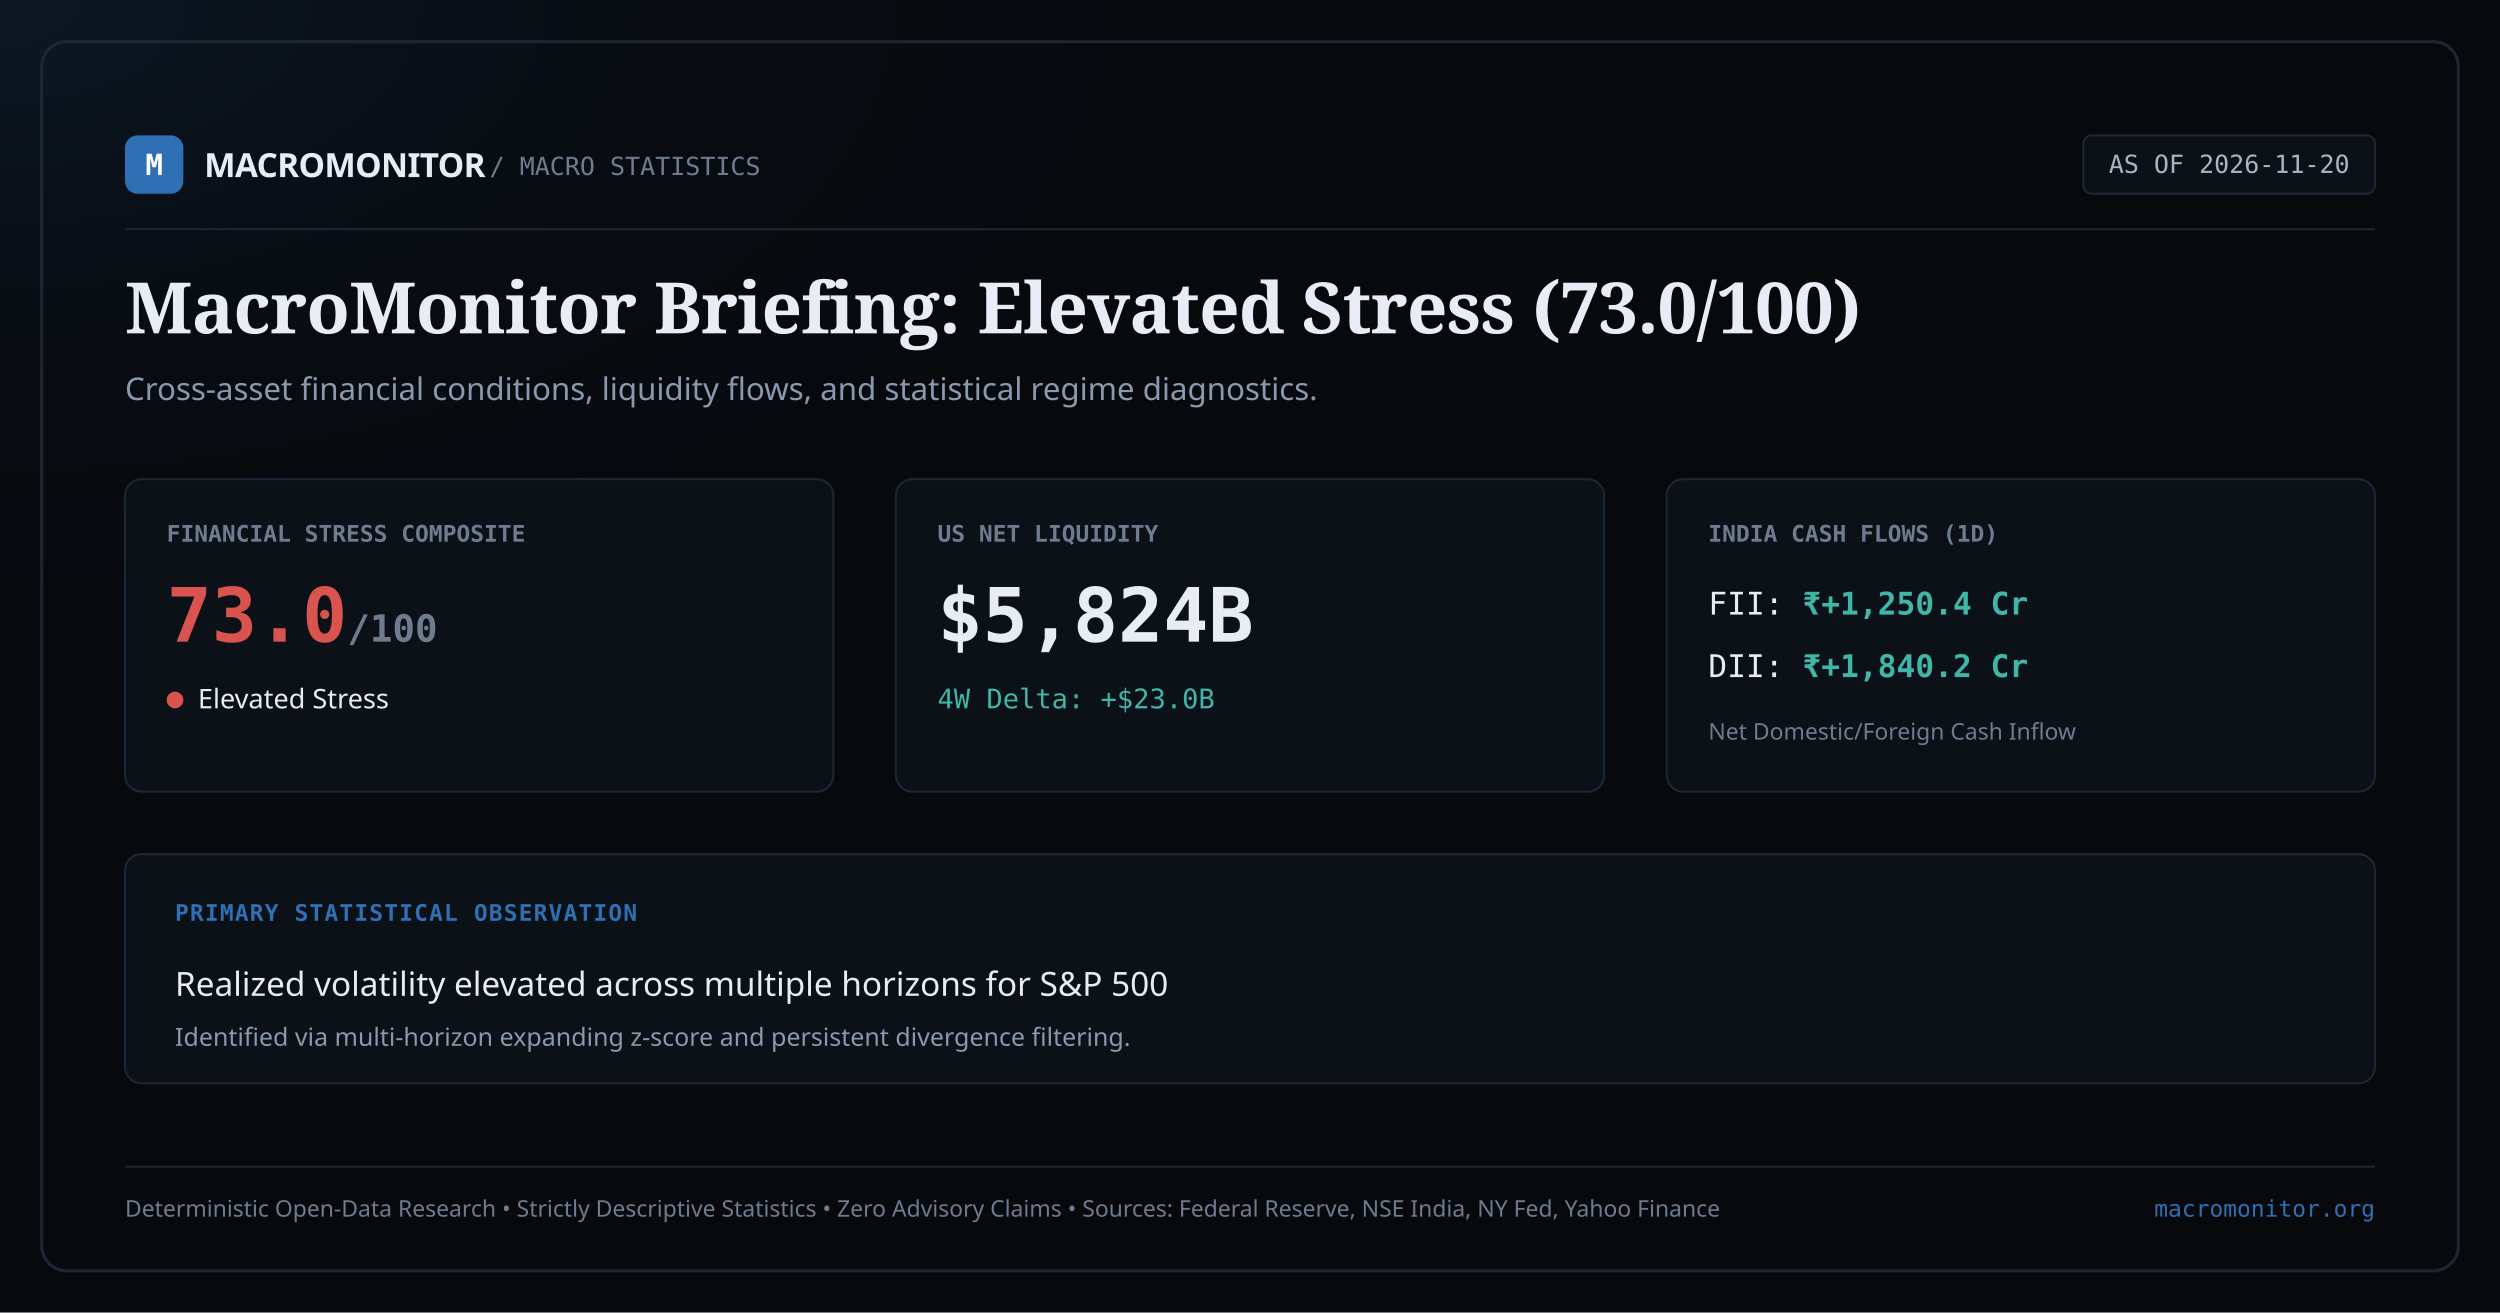
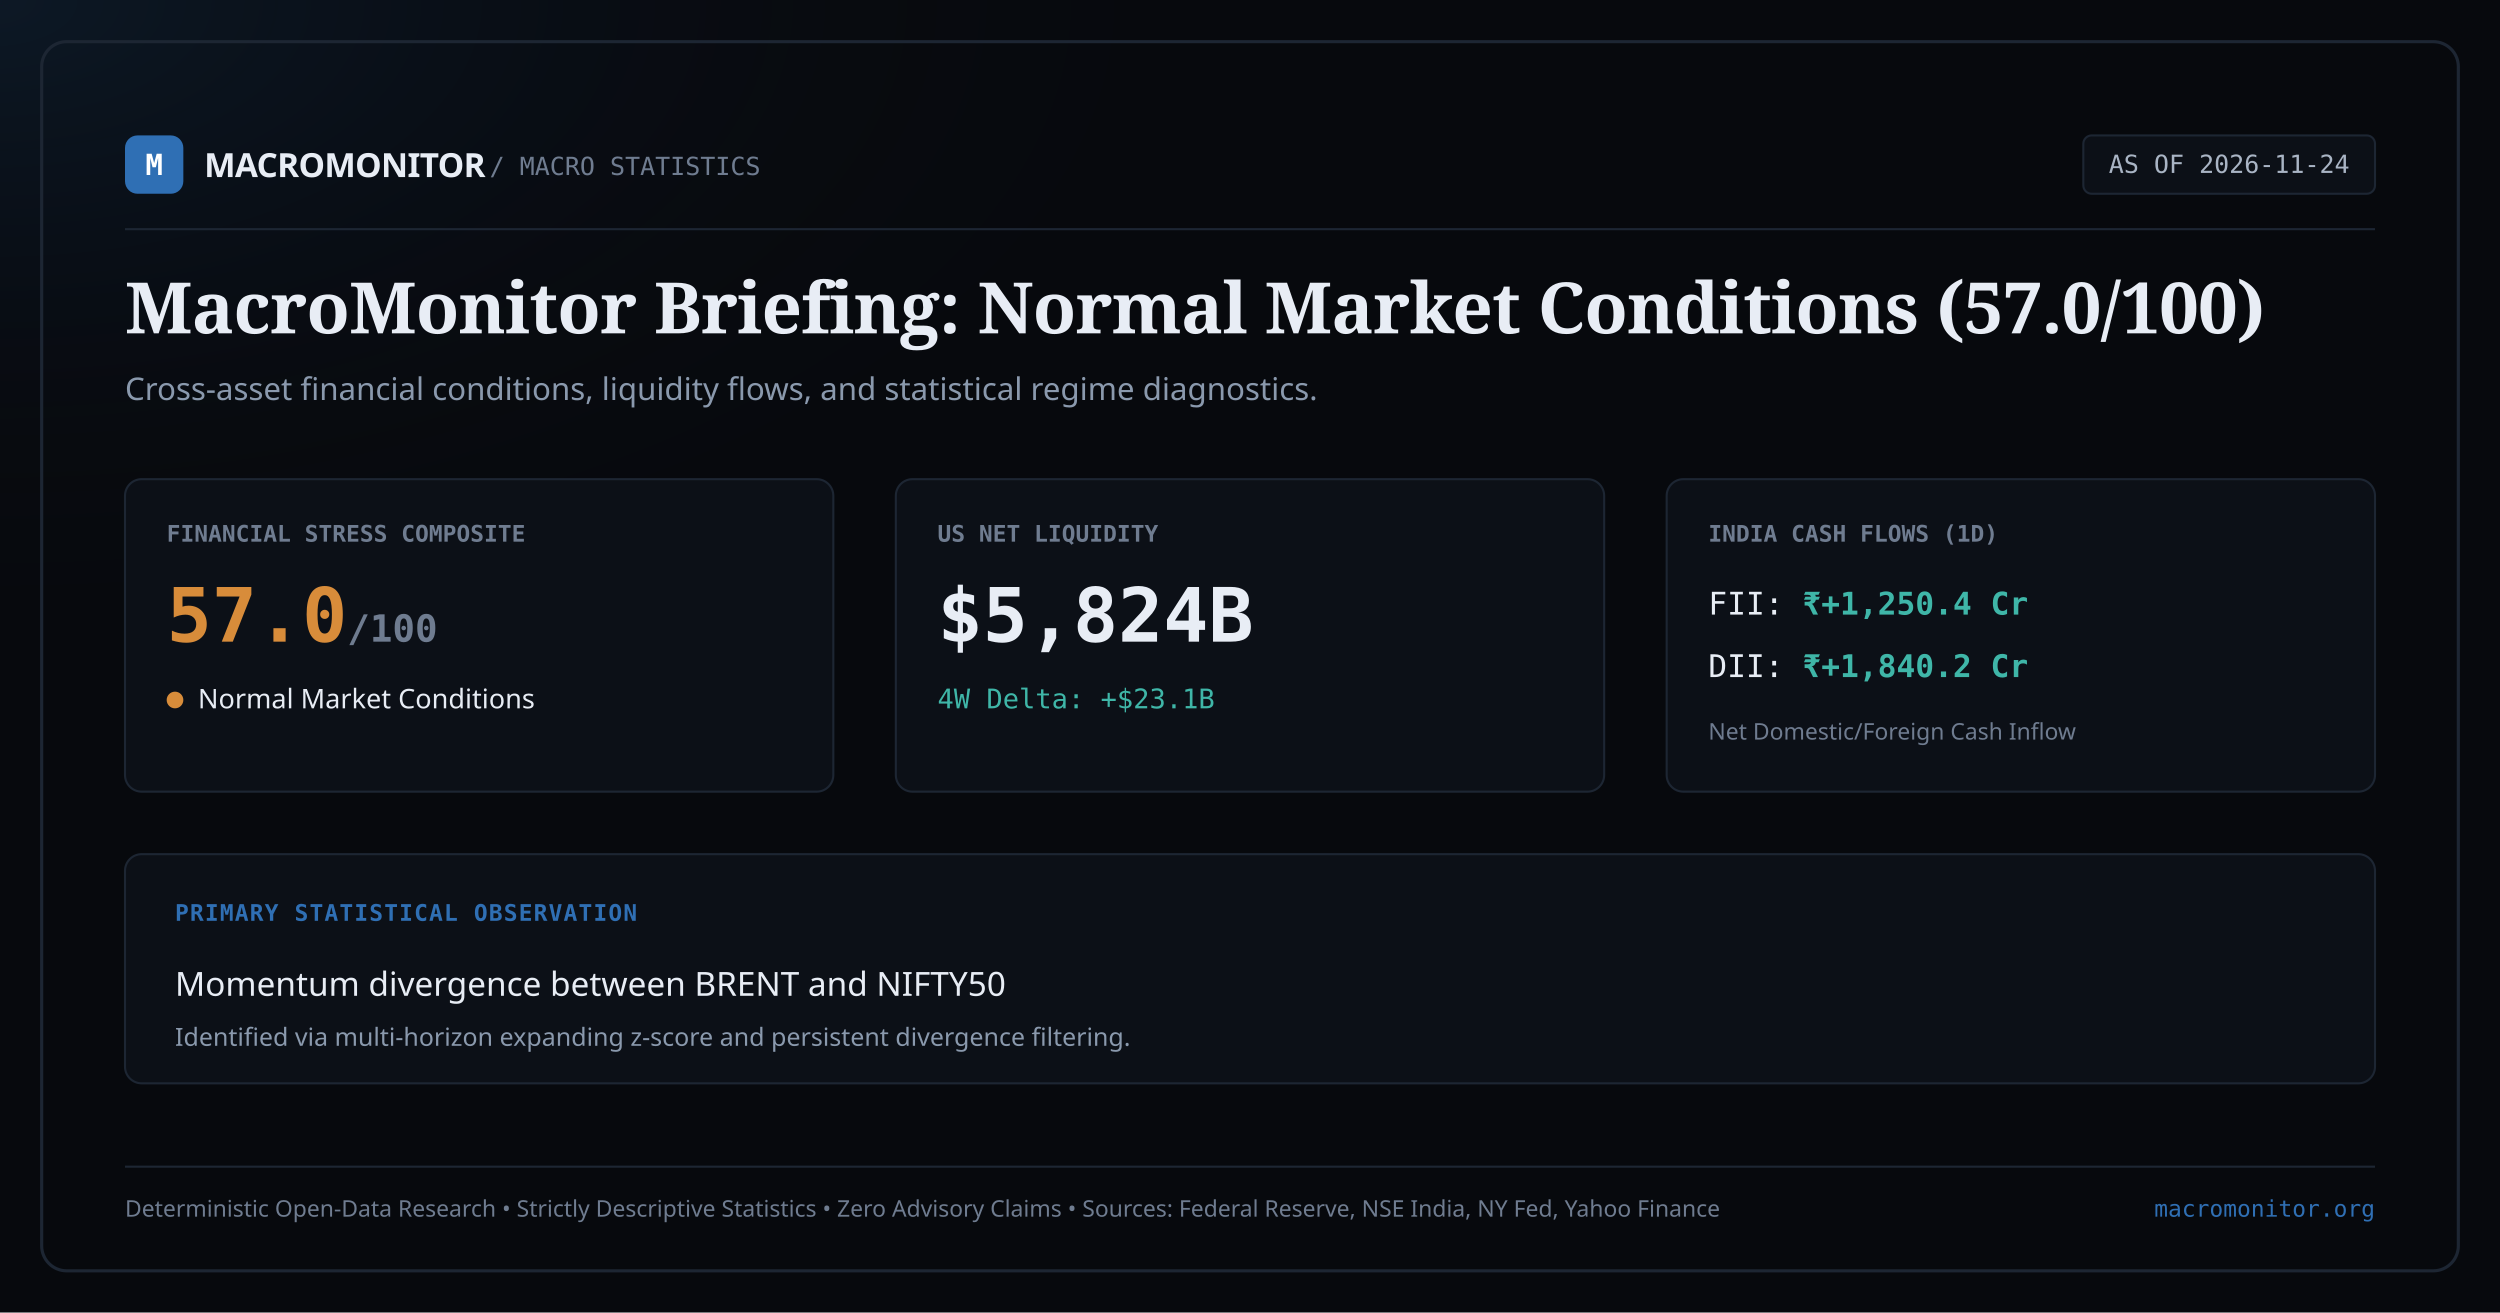
<svg xmlns="http://www.w3.org/2000/svg" width="1200" height="630" viewBox="0 0 1200 630">
  <rect width="1200" height="630" fill="#07090d" />
  <radialGradient id="glow" cx="0%" cy="0%" r="50%">
    <stop offset="0%" stop-color="#2f6fb4" stop-opacity="0.15" />
    <stop offset="100%" stop-color="#07090d" stop-opacity="0" />
  </radialGradient>
  <rect width="1200" height="630" fill="url(#glow)" />
  <rect x="20" y="20" width="1160" height="590" rx="12" fill="none" stroke="#1d2633" stroke-width="1.5" />
  <g transform="translate(60, 65)">
    <rect x="0" y="0" width="28" height="28" rx="6" fill="#2f6fb4" />
    <text x="14" y="19" font-family="monospace" font-size="14" font-weight="bold" fill="#ffffff" text-anchor="middle">M</text>
    <text x="38" y="20" font-family="sans-serif" font-size="16" font-weight="bold" fill="#e8edf5" letter-spacing="-0.02em">MACROMONITOR</text>
    <text x="175" y="19" font-family="monospace" font-size="12" fill="#6f7c90">/ MACRO STATISTICS</text>
    <rect x="940" y="0" width="140" height="28" rx="4" fill="#0c1017" stroke="#1d2633" />
-     <text x="1010" y="18" font-family="monospace" font-size="12" fill="#a9b4c4" text-anchor="middle">AS OF 2026-11-20</text>
+     <text x="1010" y="18" font-family="monospace" font-size="12" fill="#a9b4c4" text-anchor="middle">AS OF 2026-11-24</text>
  </g>
  <line x1="60" y1="110" x2="1140" y2="110" stroke="#1d2633" stroke-width="1" />
  <g transform="translate(60, 160)">
    <text x="0" y="0" font-family="serif" font-size="34" font-weight="600" fill="#e8edf5" letter-spacing="-0.01em">
-       MacroMonitor Briefing: Elevated Stress (73.0/100)
+       MacroMonitor Briefing: Normal Market Conditions (57.0/100)
    </text>
    <text x="0" y="32" font-family="sans-serif" font-size="15" fill="#8a99ad">
      Cross-asset financial conditions, liquidity flows, and statistical regime diagnostics.
    </text>
  </g>
  <g transform="translate(60, 230)">
    <rect x="0" y="0" width="340" height="150" rx="8" fill="#0c1017" stroke="#1d2633" />
    <text x="20" y="30" font-family="monospace" font-size="11" font-weight="600" fill="#6f7c90" text-transform="uppercase">FINANCIAL STRESS COMPOSITE</text>
-     <text x="20" y="78" font-family="monospace" font-size="36" font-weight="bold" fill="#d9534f">73.0<tspan font-size="18" fill="#6f7c90">/100</tspan>
+     <text x="20" y="78" font-family="monospace" font-size="36" font-weight="bold" fill="#d88c3a">57.0<tspan font-size="18" fill="#6f7c90">/100</tspan>
    </text>
-     <rect x="20" y="102" width="8" height="8" rx="4" fill="#d9534f" />
-     <text x="35" y="110" font-family="sans-serif" font-size="13" font-weight="500" fill="#e8edf5">Elevated Stress</text>
+     <rect x="20" y="102" width="8" height="8" rx="4" fill="#d88c3a" />
+     <text x="35" y="110" font-family="sans-serif" font-size="13" font-weight="500" fill="#e8edf5">Normal Market Conditions</text>
  </g>
  <g transform="translate(430, 230)">
    <rect x="0" y="0" width="340" height="150" rx="8" fill="#0c1017" stroke="#1d2633" />
    <text x="20" y="30" font-family="monospace" font-size="11" font-weight="600" fill="#6f7c90" text-transform="uppercase">US NET LIQUIDITY</text>
    <text x="20" y="78" font-family="monospace" font-size="36" font-weight="bold" fill="#e8edf5">$5,824B</text>
-     <text x="20" y="110" font-family="monospace" font-size="13" fill="#3fb6a8">4W Delta: +$23.0B</text>
+     <text x="20" y="110" font-family="monospace" font-size="13" fill="#3fb6a8">4W Delta: +$23.1B</text>
  </g>
  <g transform="translate(800, 230)">
    <rect x="0" y="0" width="340" height="150" rx="8" fill="#0c1017" stroke="#1d2633" />
    <text x="20" y="30" font-family="monospace" font-size="11" font-weight="600" fill="#6f7c90" text-transform="uppercase">INDIA CASH FLOWS (1D)</text>
    <text x="20" y="65" font-family="monospace" font-size="15" fill="#e8edf5">FII: <tspan font-weight="bold" fill="#3fb6a8">₹+1,250.4 Cr</tspan>
    </text>
    <text x="20" y="95" font-family="monospace" font-size="15" fill="#e8edf5">DII: <tspan font-weight="bold" fill="#3fb6a8">₹+1,840.2 Cr</tspan>
    </text>
    <text x="20" y="125" font-family="sans-serif" font-size="11" fill="#6f7c90">Net Domestic/Foreign Cash Inflow</text>
  </g>
  <g transform="translate(60, 410)">
    <rect x="0" y="0" width="1080" height="110" rx="8" fill="#0c1017" stroke="#1d2633" />
    <text x="24" y="32" font-family="monospace" font-size="11" font-weight="bold" fill="#2f6fb4" letter-spacing="0.05em">PRIMARY STATISTICAL OBSERVATION</text>
    <text x="24" y="68" font-family="sans-serif" font-size="16" font-weight="500" fill="#e8edf5">
-       Realized volatility elevated across multiple horizons for S&amp;P 500
+       Momentum divergence between BRENT and NIFTY50
    </text>
    <text x="24" y="92" font-family="sans-serif" font-size="12" fill="#8a99ad">
      Identified via multi-horizon expanding z-score and persistent divergence filtering.
    </text>
  </g>
  <g transform="translate(60, 560)">
    <line x1="0" y1="0" x2="1080" y2="0" stroke="#1d2633" stroke-width="1" />
    <text x="0" y="24" font-family="sans-serif" font-size="11" fill="#6f7c90">
      Deterministic Open-Data Research • Strictly Descriptive Statistics • Zero Advisory Claims • Sources: Federal Reserve, NSE India, NY Fed, Yahoo Finance
    </text>
    <text x="1080" y="24" font-family="monospace" font-size="11" fill="#2f6fb4" text-anchor="end">
      macromonitor.org
    </text>
  </g>
</svg>
